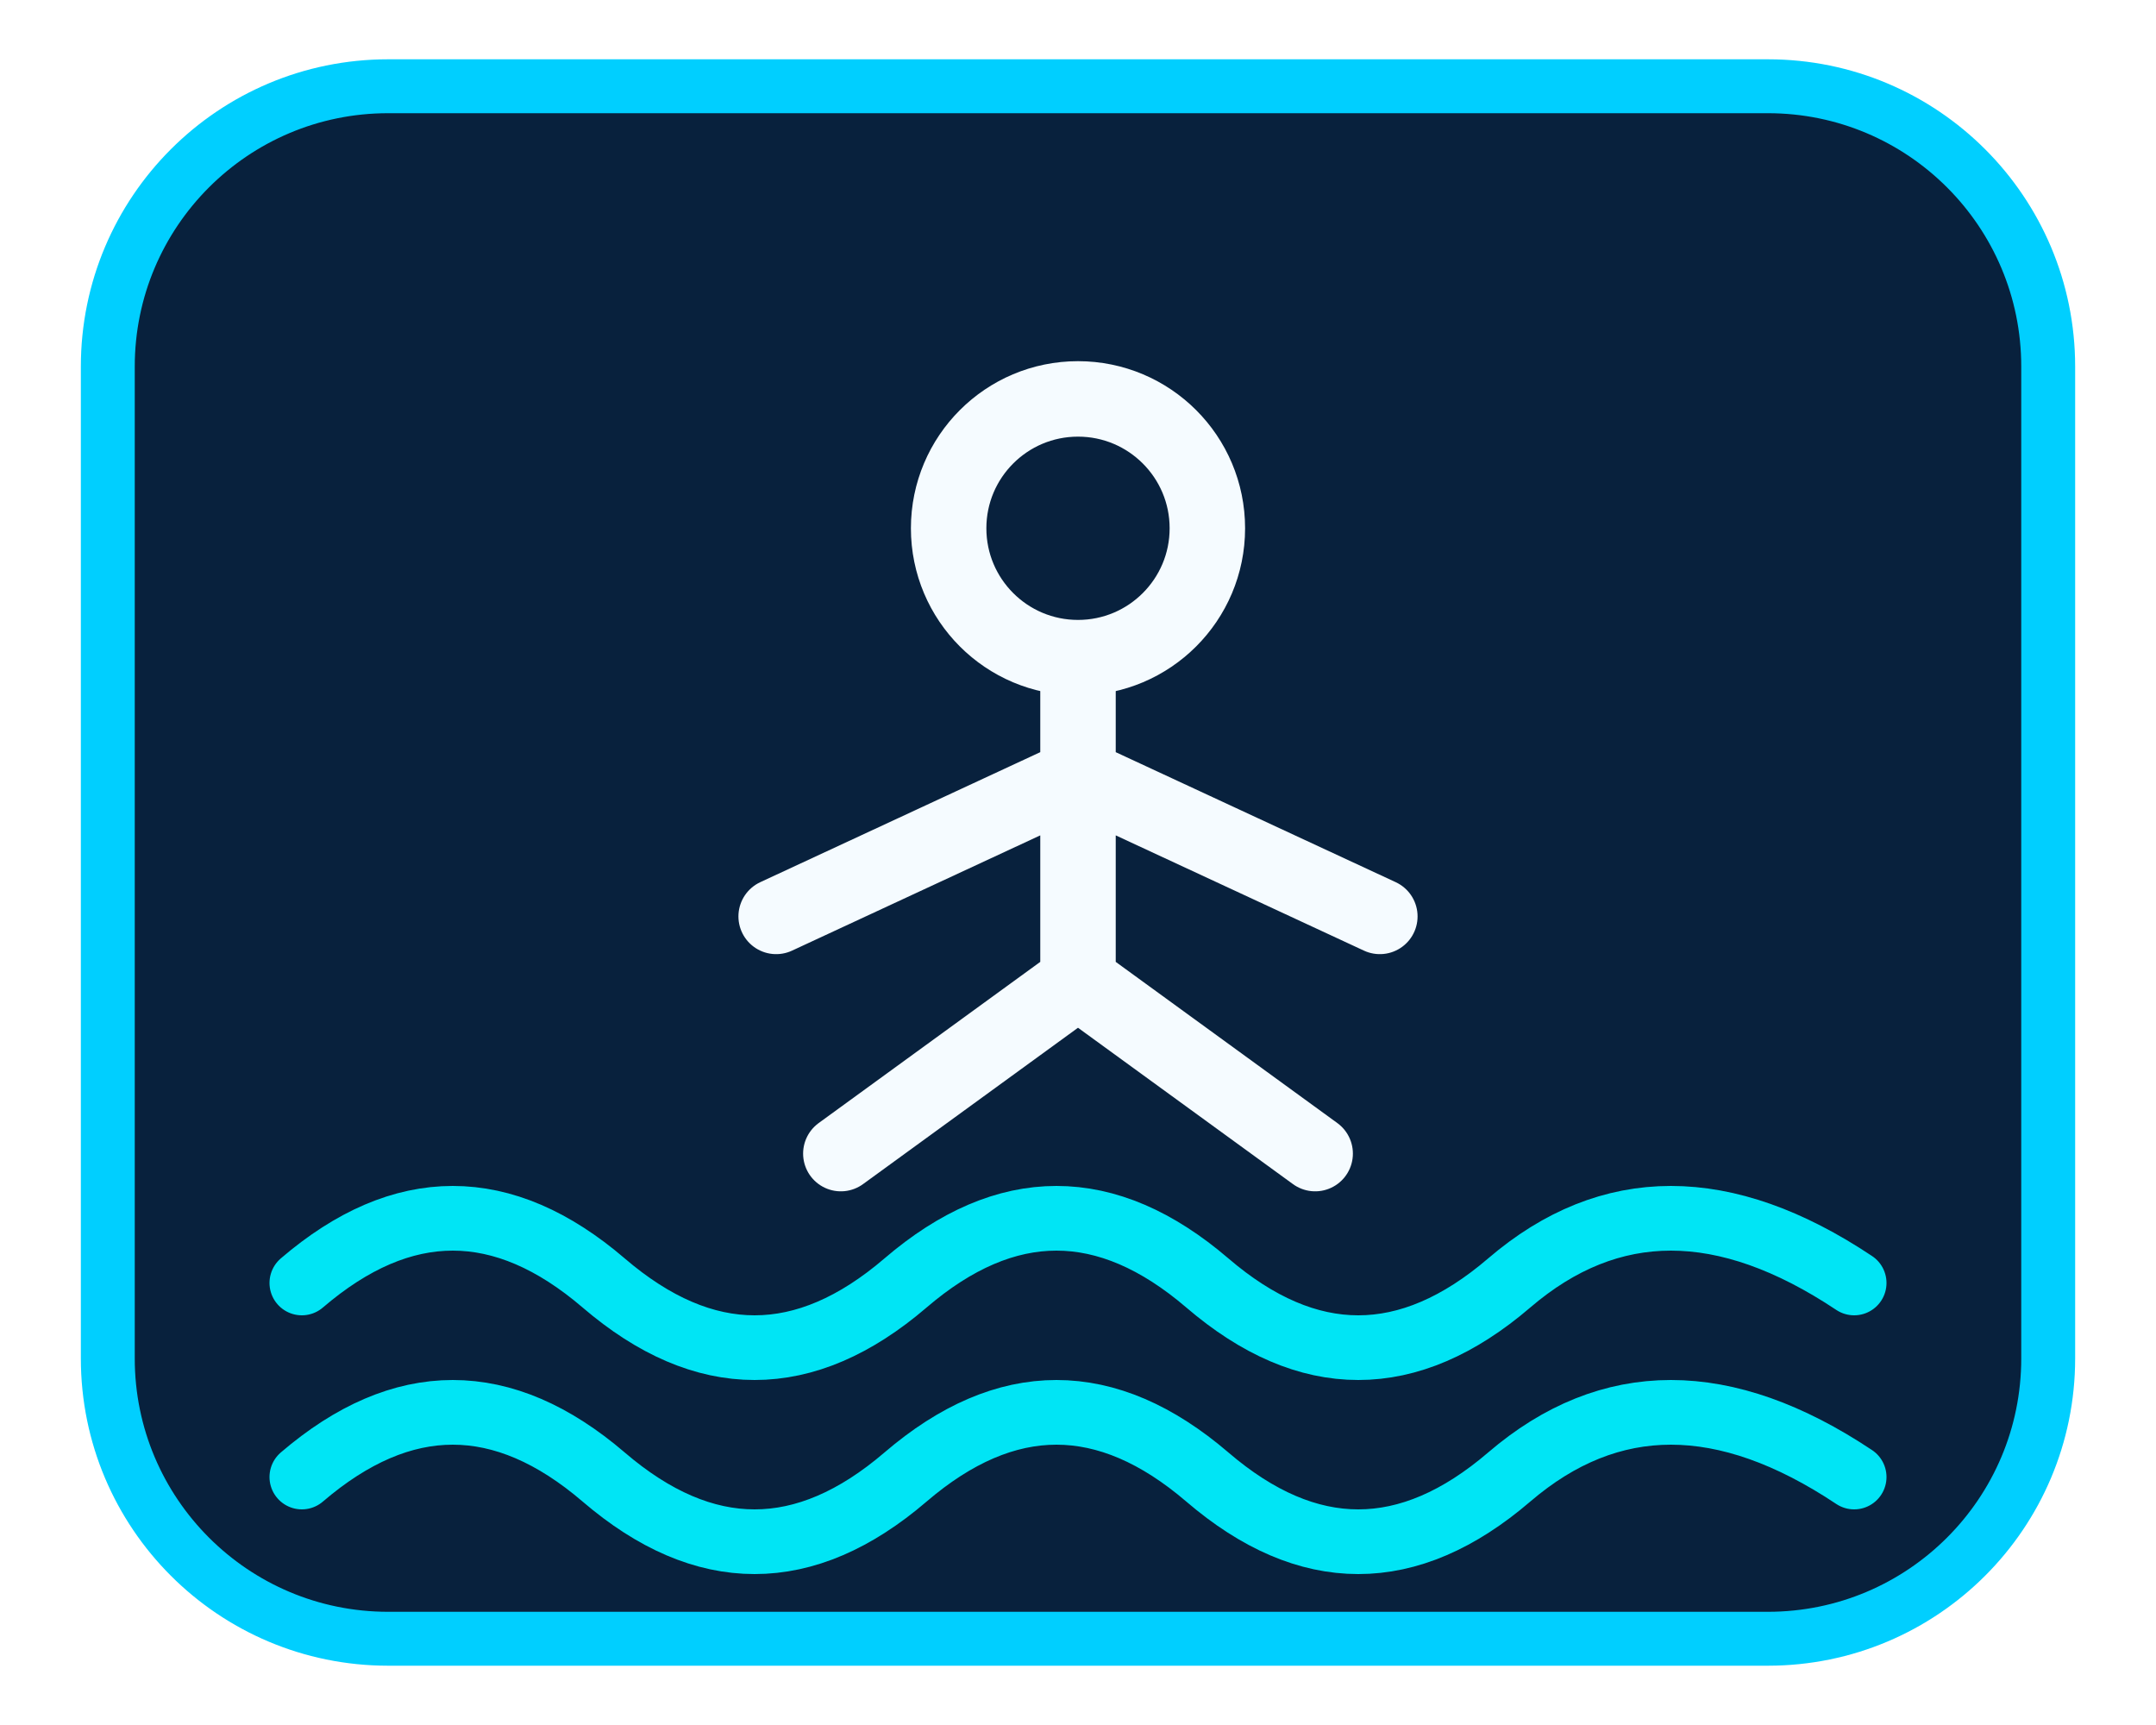
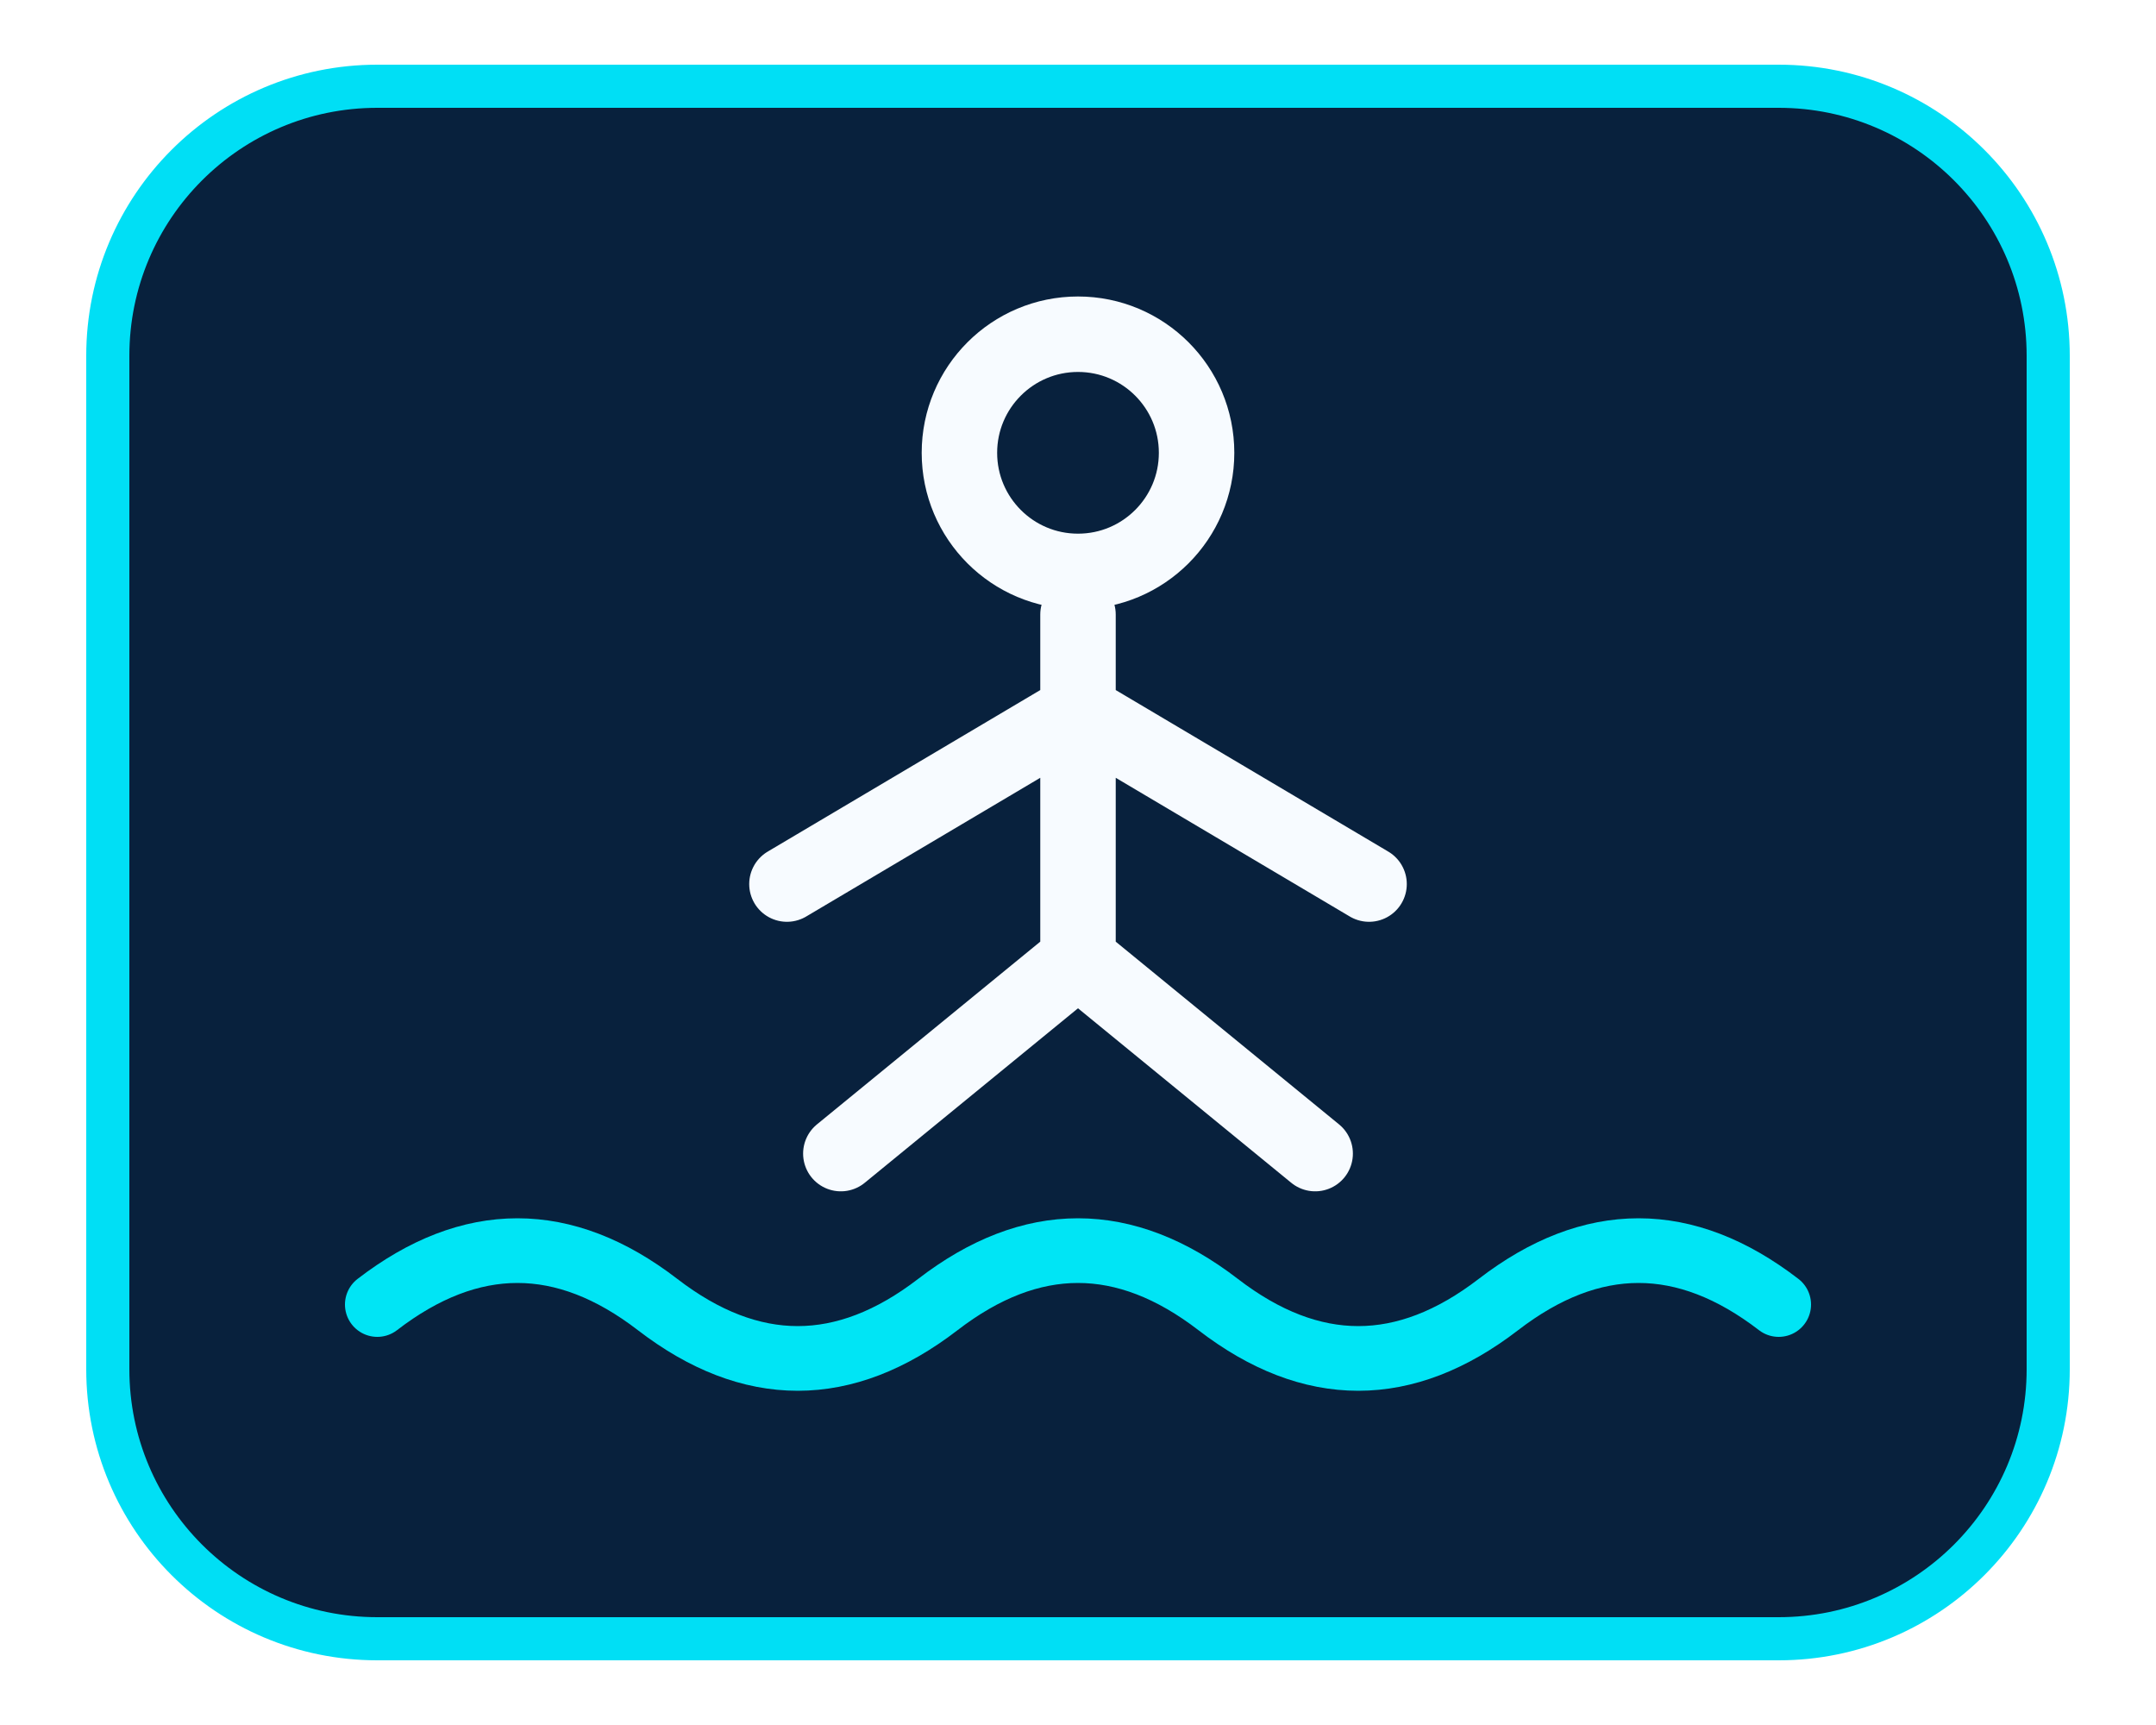
<svg xmlns="http://www.w3.org/2000/svg" viewBox="0 0 200 160">
-   <rect x="10" y="8" width="180" height="144" rx="26" fill="#08213d" stroke="#00cfff" stroke-width="5" />
-   <g fill="none" stroke="#f5fbff" stroke-width="7" stroke-linecap="round" stroke-linejoin="round">
-     <circle cx="100" cy="49" r="12" />
-     <path d="M100 63 L100 91 M100 72 L72 85 M100 72 L128 85 M100 91 L78 107 M100 91 L122 107" />
+   <rect x="10" y="8" width="180" height="144" rx="25" fill="#08213d" stroke="#00dff5" stroke-width="4" />
+   <g fill="none" stroke="#f7fbff" stroke-width="7" stroke-linecap="round" stroke-linejoin="round">
+     <circle cx="100" cy="42" r="11" />
+     <path d="M100 57v32M100 66 73 82M100 66l27 16M100 89 78 107M100 89l22 18" />
  </g>
-   <g fill="none" stroke="#00e5f5" stroke-width="6" stroke-linecap="round">
-     <path d="M28 119 Q42 107 56 119 T84 119 T112 119 T140 119 T172 119" />
-     <path d="M28 137 Q42 125 56 137 T84 137 T112 137 T140 137 T172 137" />
-   </g>
+   <path d="M35 121q13-10 26 0t26 0 26 0 26 0 26 0" fill="none" stroke="#00e5f5" stroke-width="6" stroke-linecap="round" />
</svg>
